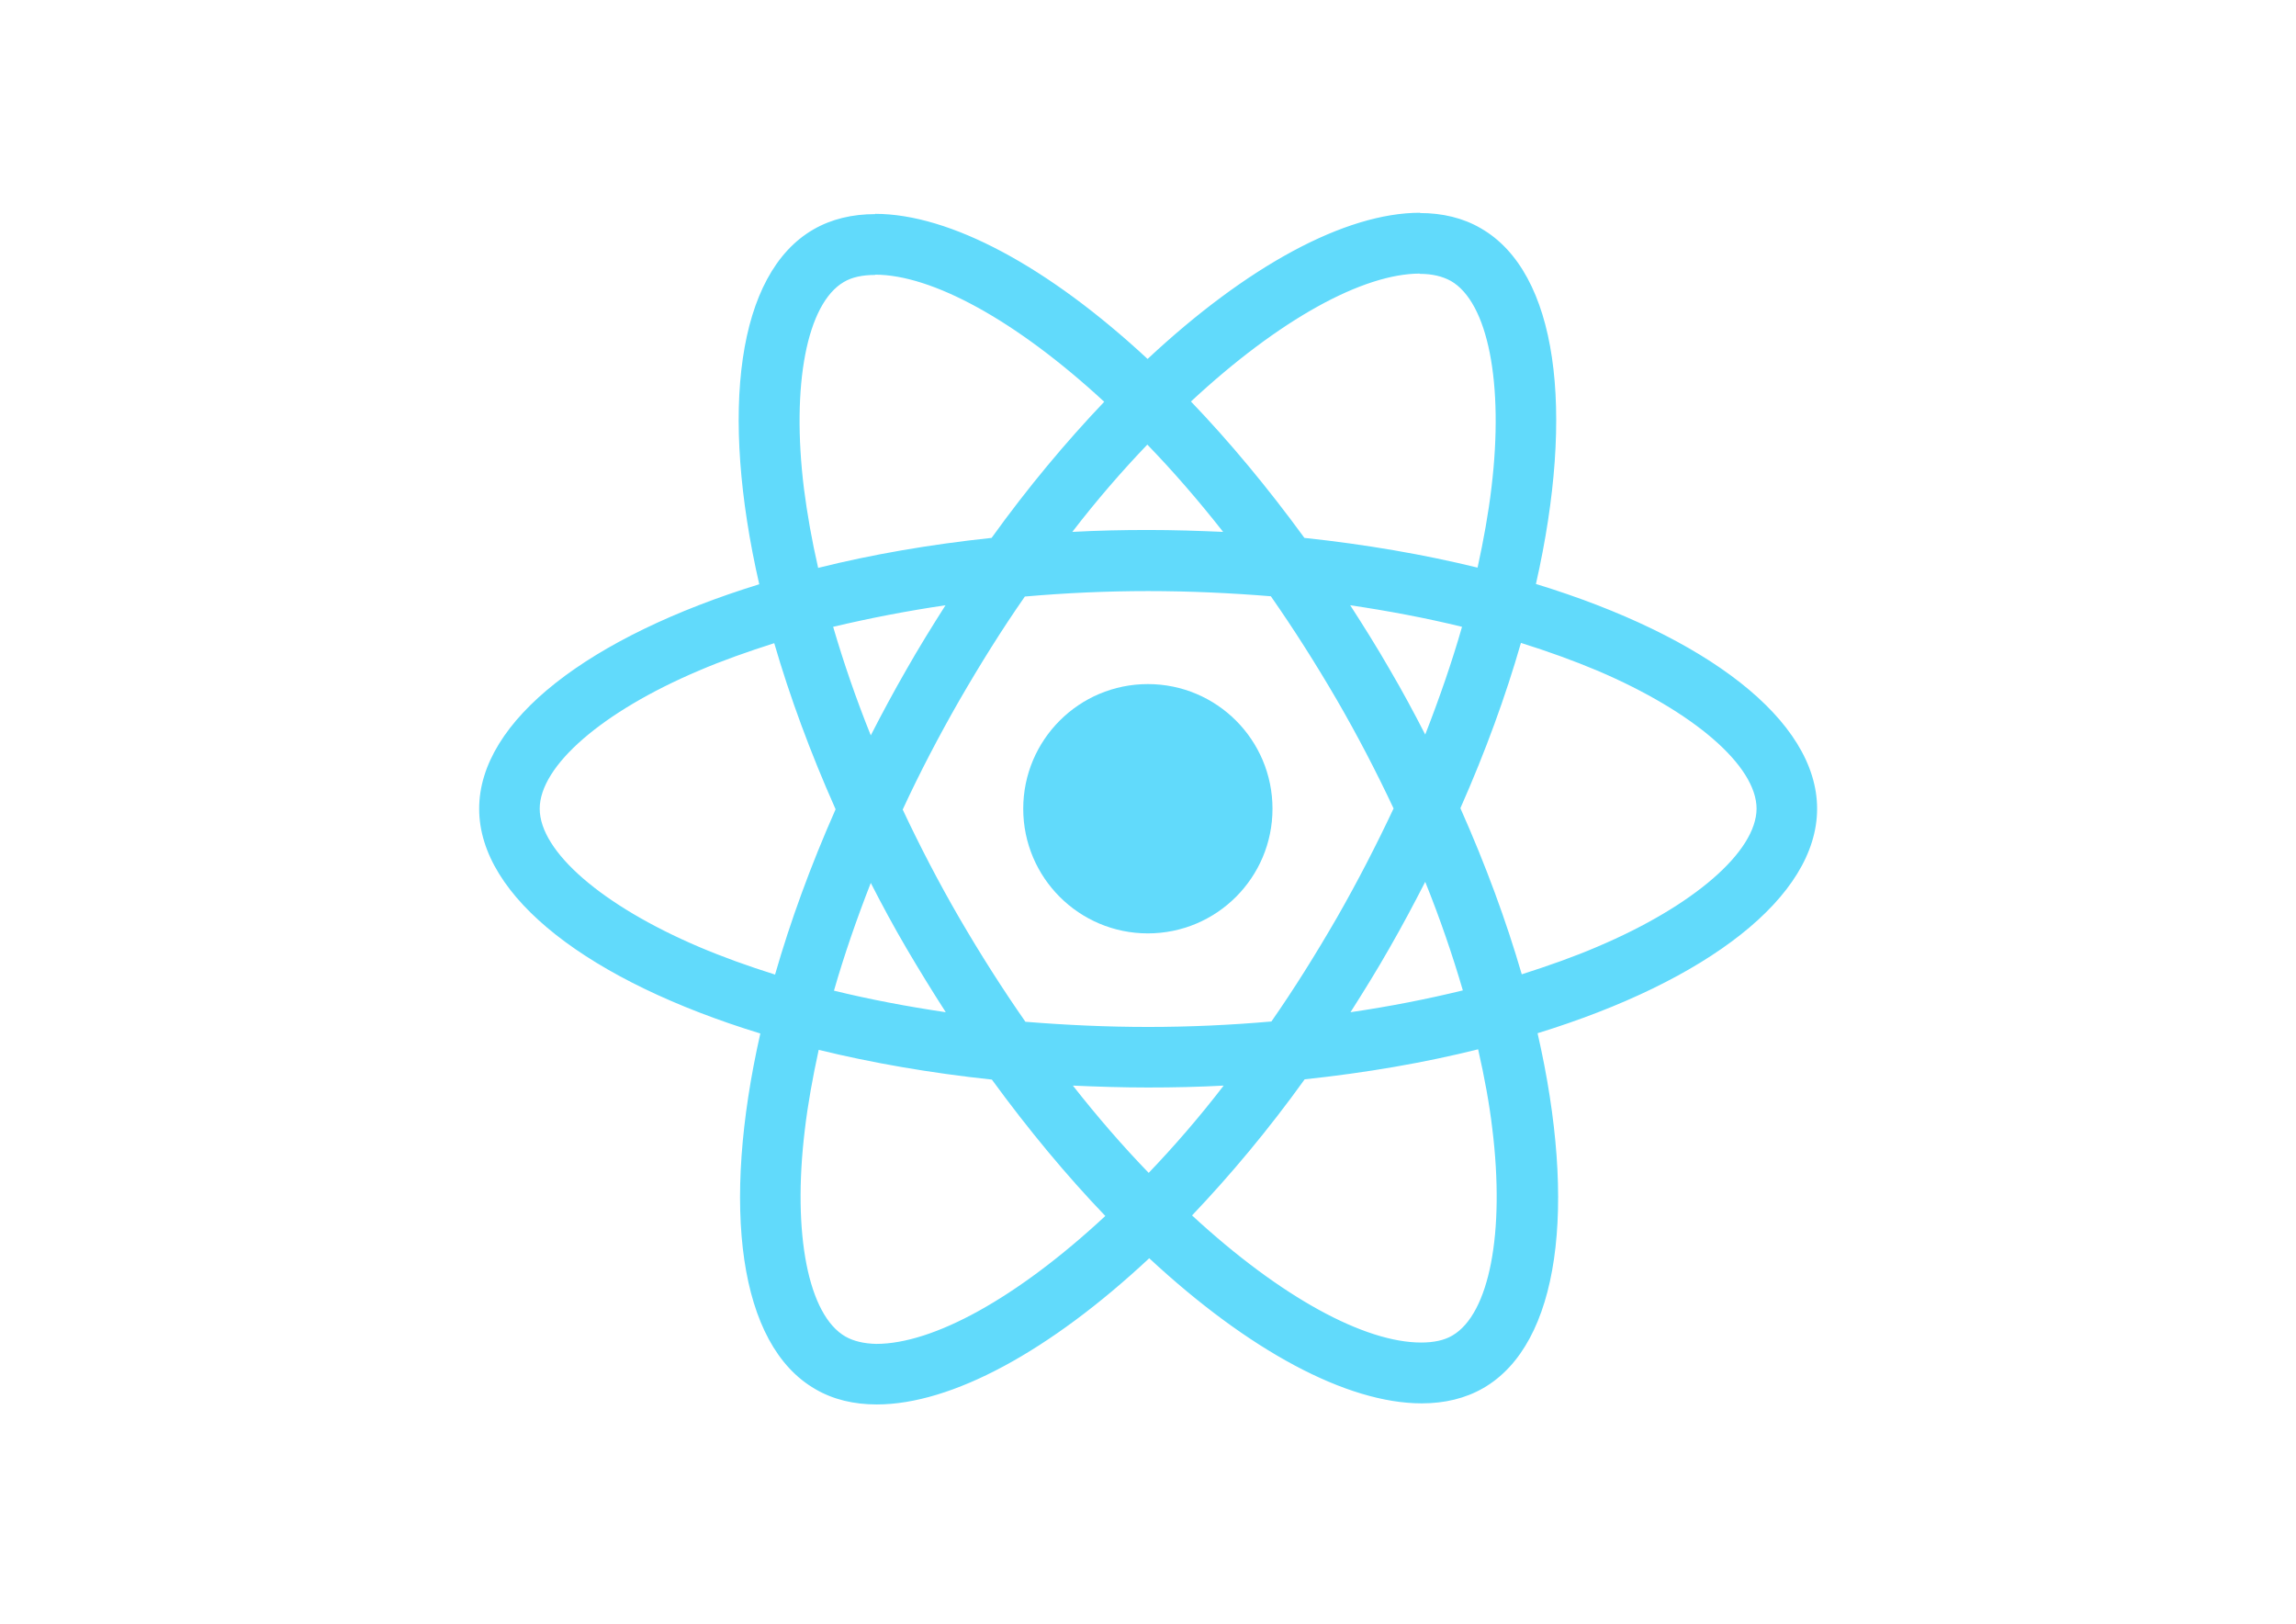
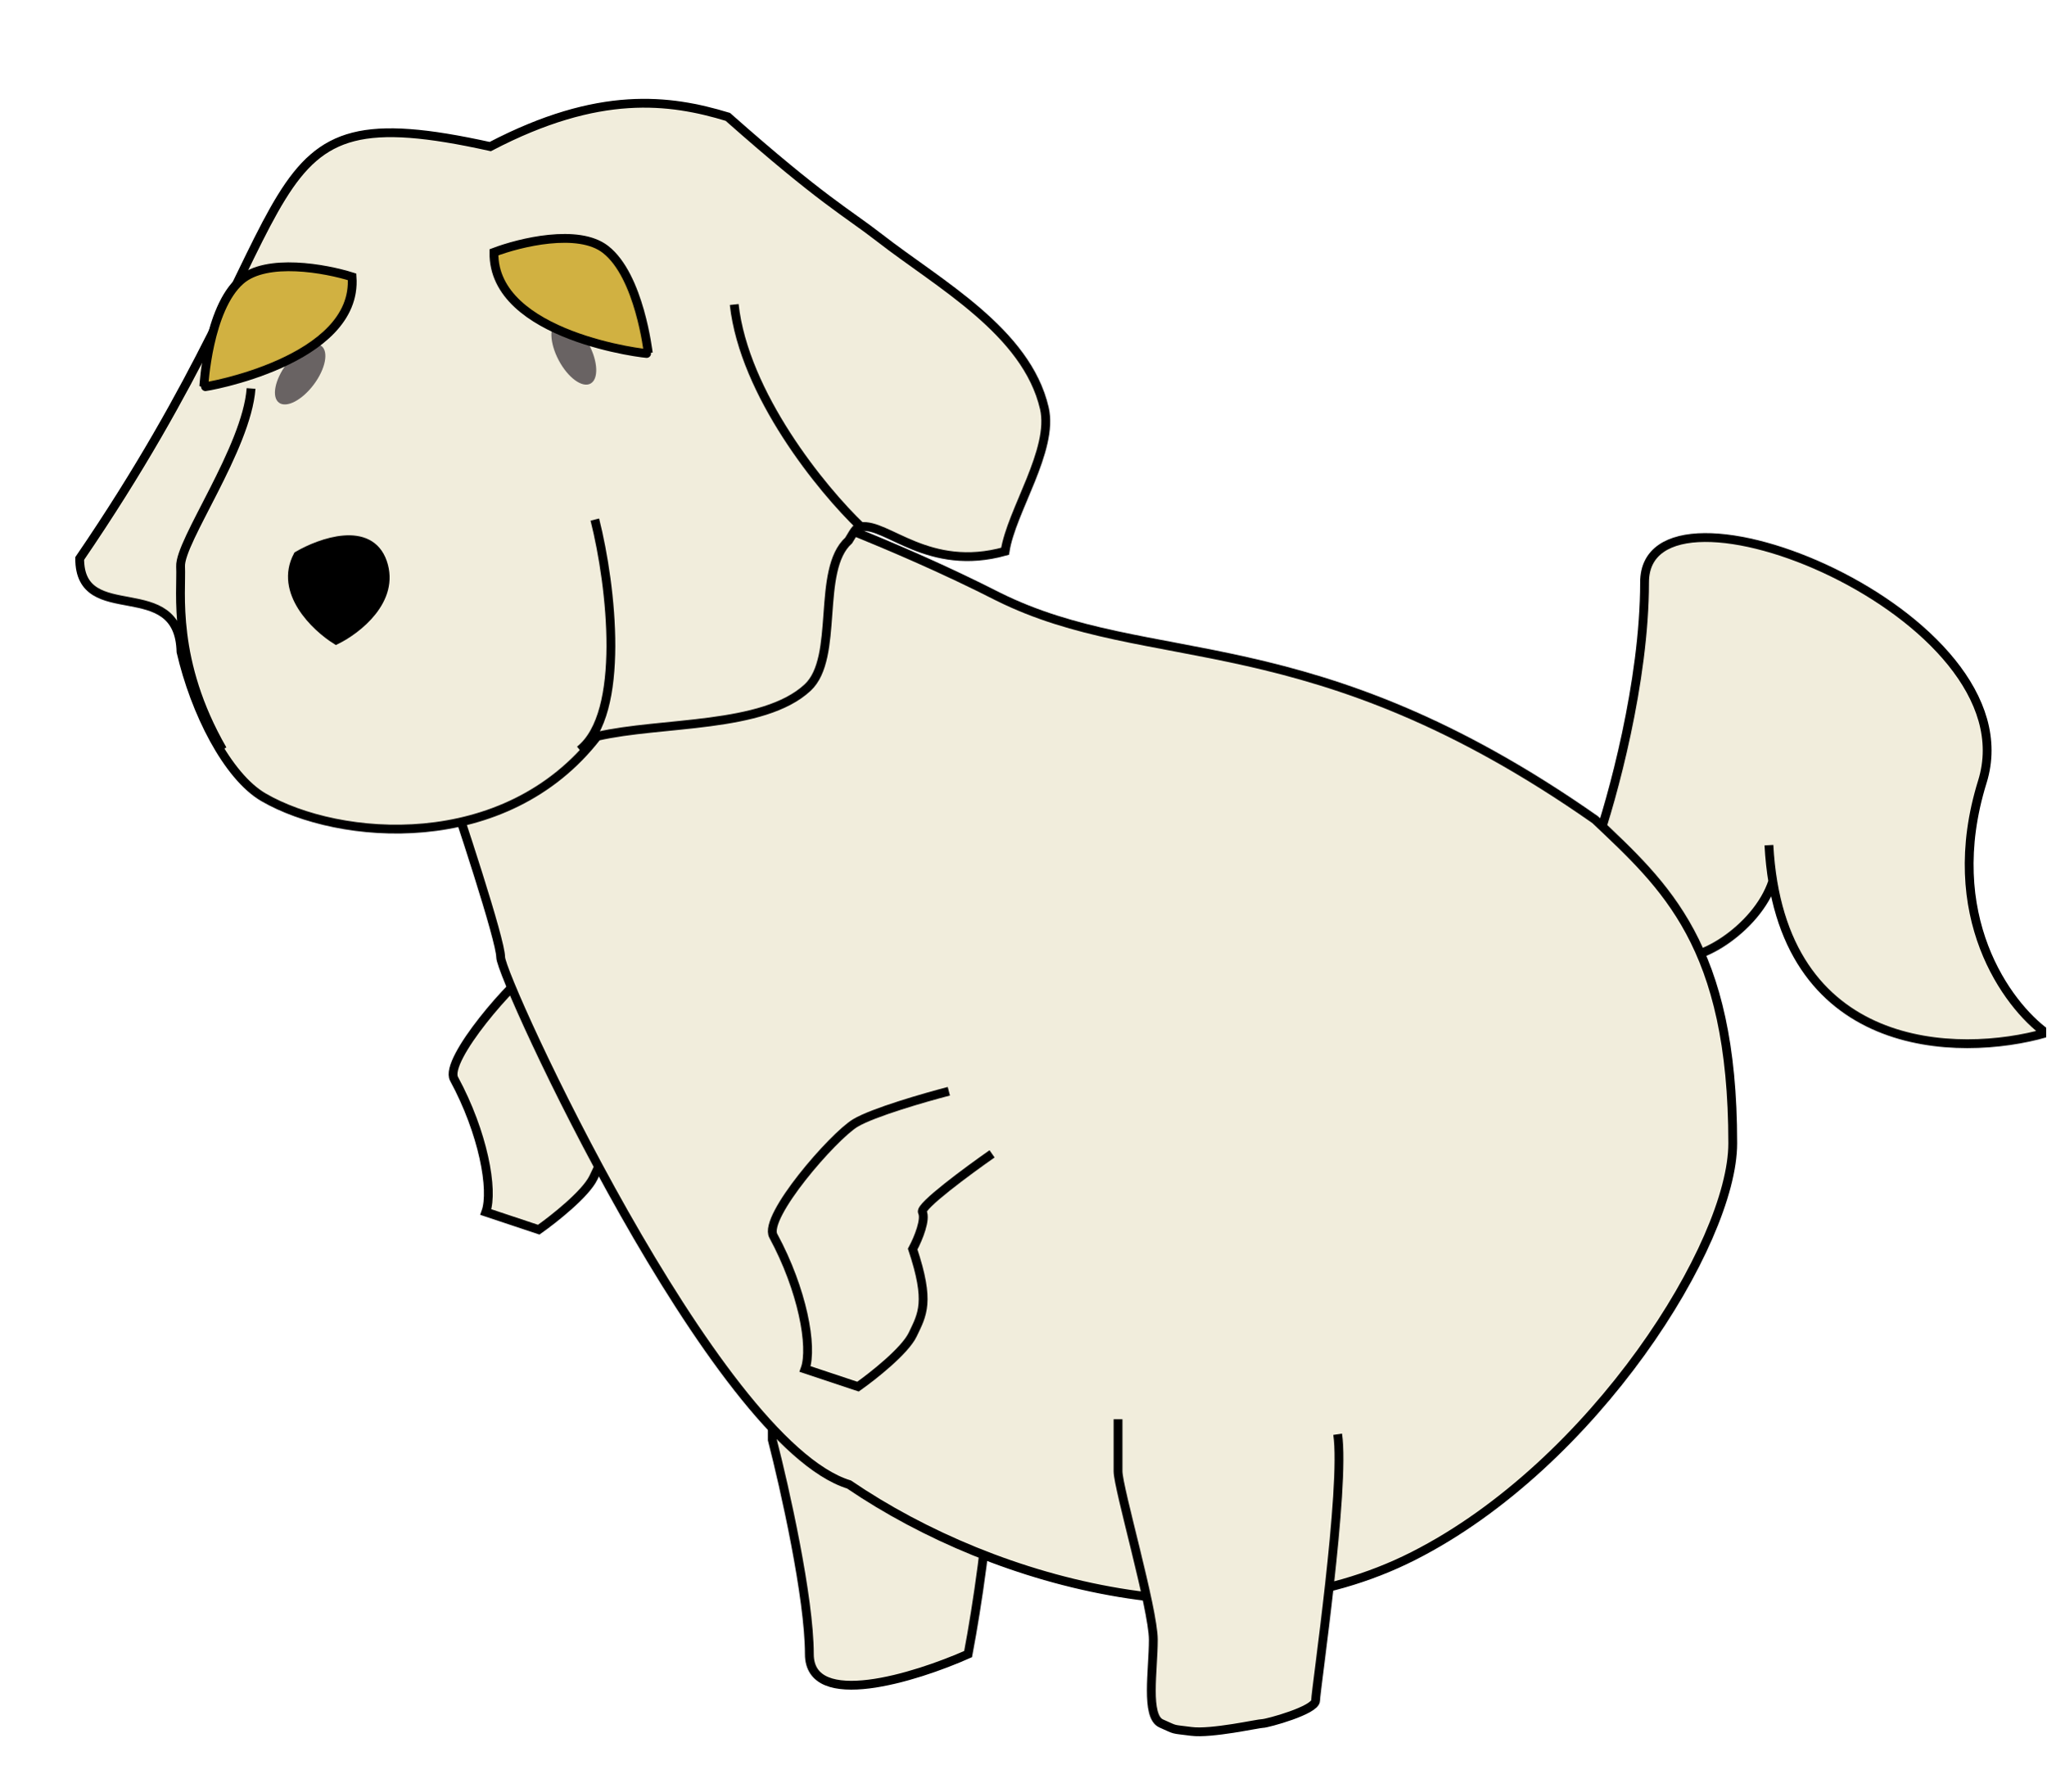
- <svg xmlns="http://www.w3.org/2000/svg" viewBox="0 0 841.9 595.3">
-   <g fill="#61DAFB">
-     <path d="M666.3 296.5c0-32.5-40.7-63.3-103.1-82.4 14.4-63.6 8-114.2-20.2-130.4-6.5-3.8-14.1-5.6-22.4-5.6v22.3c4.6 0 8.3.9 11.4 2.6 13.6 7.8 19.5 37.5 14.9 75.7-1.1 9.4-2.9 19.3-5.1 29.4-19.6-4.8-41-8.5-63.5-10.9-13.5-18.5-27.5-35.3-41.6-50 32.6-30.3 63.2-46.9 84-46.9V78c-27.5 0-63.5 19.6-99.9 53.6-36.4-33.8-72.4-53.2-99.9-53.2v22.3c20.7 0 51.4 16.5 84 46.6-14 14.7-28 31.4-41.3 49.9-22.6 2.4-44 6.1-63.6 11-2.3-10-4-19.7-5.2-29-4.7-38.2 1.1-67.9 14.6-75.8 3-1.8 6.9-2.6 11.5-2.6V78.5c-8.4 0-16 1.8-22.6 5.6-28.1 16.2-34.4 66.7-19.9 130.1-62.2 19.2-102.7 49.9-102.7 82.3 0 32.5 40.7 63.3 103.1 82.4-14.4 63.6-8 114.2 20.2 130.4 6.5 3.8 14.1 5.6 22.5 5.6 27.5 0 63.5-19.6 99.9-53.6 36.4 33.8 72.4 53.2 99.9 53.2 8.4 0 16-1.8 22.6-5.6 28.1-16.2 34.4-66.7 19.9-130.1 62-19.1 102.5-49.9 102.5-82.3zm-130.2-66.7c-3.7 12.9-8.3 26.2-13.5 39.5-4.1-8-8.4-16-13.1-24-4.6-8-9.5-15.8-14.4-23.4 14.2 2.1 27.9 4.7 41 7.9zm-45.8 106.5c-7.8 13.5-15.8 26.3-24.1 38.2-14.9 1.3-30 2-45.2 2-15.1 0-30.2-.7-45-1.9-8.3-11.9-16.4-24.6-24.2-38-7.6-13.1-14.5-26.4-20.8-39.8 6.2-13.4 13.2-26.8 20.7-39.9 7.8-13.5 15.8-26.3 24.1-38.2 14.9-1.3 30-2 45.2-2 15.1 0 30.2.7 45 1.9 8.3 11.9 16.4 24.6 24.2 38 7.6 13.1 14.5 26.4 20.8 39.8-6.3 13.4-13.2 26.8-20.7 39.9zm32.3-13c5.4 13.4 10 26.8 13.8 39.8-13.1 3.2-26.9 5.9-41.2 8 4.9-7.7 9.8-15.6 14.4-23.7 4.6-8 8.9-16.1 13-24.1zM421.2 430c-9.3-9.6-18.6-20.3-27.8-32 9 .4 18.2.7 27.5.7 9.4 0 18.7-.2 27.8-.7-9 11.7-18.3 22.4-27.5 32zm-74.4-58.9c-14.2-2.1-27.9-4.7-41-7.9 3.7-12.9 8.3-26.2 13.5-39.5 4.1 8 8.4 16 13.1 24 4.7 8 9.5 15.8 14.4 23.4zM420.7 163c9.3 9.6 18.6 20.3 27.8 32-9-.4-18.2-.7-27.5-.7-9.4 0-18.7.2-27.8.7 9-11.7 18.3-22.4 27.5-32zm-74 58.9c-4.9 7.7-9.8 15.6-14.4 23.7-4.6 8-8.9 16-13 24-5.4-13.4-10-26.8-13.8-39.8 13.1-3.1 26.9-5.8 41.2-7.9zm-90.5 125.2c-35.4-15.1-58.3-34.9-58.3-50.6 0-15.7 22.9-35.6 58.3-50.6 8.6-3.7 18-7 27.7-10.1 5.7 19.6 13.2 40 22.5 60.9-9.2 20.8-16.6 41.1-22.2 60.6-9.9-3.1-19.3-6.5-28-10.2zM310 490c-13.6-7.8-19.5-37.5-14.9-75.7 1.1-9.4 2.9-19.3 5.1-29.4 19.6 4.8 41 8.5 63.5 10.9 13.5 18.5 27.5 35.3 41.6 50-32.6 30.3-63.2 46.9-84 46.9-4.5-.1-8.3-1-11.3-2.7zm237.2-76.2c4.7 38.2-1.1 67.9-14.6 75.8-3 1.8-6.9 2.6-11.5 2.6-20.7 0-51.4-16.5-84-46.6 14-14.7 28-31.4 41.3-49.9 22.6-2.4 44-6.1 63.6-11 2.3 10.1 4.1 19.8 5.2 29.1zm38.5-66.7c-8.6 3.7-18 7-27.7 10.1-5.7-19.6-13.2-40-22.5-60.9 9.2-20.8 16.6-41.1 22.2-60.6 9.9 3.1 19.3 6.5 28.1 10.2 35.4 15.1 58.3 34.9 58.3 50.6-.1 15.7-23 35.6-58.4 50.6zM320.8 78.4z" />
-     <circle cx="420.9" cy="296.5" r="45.7" />
-     <path d="M520.5 78.1z" />
+ <svg xmlns="http://www.w3.org/2000/svg" width="1160" height="1016" viewBox="0 0 1160 1016" fill="none">
+   <g id="Frame 1" clip-path="url(#clip0_1_7)">
+     <rect width="1160" height="1016" fill="none" />
+     <g id="tail">
+       <path d="M932.327 330.25C932.327 386.65 913.994 453.083 904.827 479.25L948.827 541.25C959.724 548.417 995.97 527.35 1005.02 499.75C1021.34 598.571 1113.19 599.054 1159.83 585.75C1137.99 569.917 1100.23 519.25 1123.83 443.25C1153.33 348.25 932.327 259.75 932.327 330.25Z" fill="#F1EDDC" />
+       <path d="M1002.83 479.25C1009.23 598.45 1110.16 599.917 1159.83 585.75C1137.99 569.917 1100.23 519.25 1123.83 443.25C1153.33 348.25 932.327 259.75 932.327 330.25C932.327 386.65 913.994 453.083 904.827 479.25L948.827 541.25C959.724 548.417 995.97 527.35 1005.02 499.75" stroke="black" stroke-width="5" />
+     </g>
+     <path id="Lfoot" d="M458.827 937.965C458.827 905.965 444.827 843.632 437.827 816.465V726.465C437.827 681.465 517.327 734.465 548.827 752.965C574.027 767.765 559.327 882.465 548.827 937.965C518.827 951.299 458.827 969.965 458.827 937.965Z" fill="#F1EDDC" stroke="black" stroke-width="5" />
+     <g id="Lhand">
+       <path id="Vector 5" d="M257.406 612.333C257.406 612.333 263.406 574.333 305.906 546.833C338.24 534 405.406 511.633 415.406 524.833C427.906 541.333 349.406 587.333 341.906 598.333C343.906 603.933 338.74 616 335.906 621.333C343.506 637.733 339.073 659.5 335.906 668.333C328.775 675.242 319.861 692.842 305.906 697.333L275.406 687.833C275.406 670.333 276.406 634.333 257.406 612.333Z" fill="#F1EDDC" />
+       <path id="Vector 11" d="M356.906 529.803C343.406 533.303 313.906 541.803 303.906 547.803C291.406 555.303 251.574 601.022 257.406 611.803C273.906 642.303 279.906 674.803 275.406 687.303L305.406 697.303C313.906 691.303 332.006 677.003 336.406 667.803C341.906 656.303 346.406 649.303 336.406 619.303C339.906 612.803 343.906 602.303 341.906 598.303C340.306 595.103 367.573 574.97 381.406 565.303" stroke="black" stroke-width="5" />
+     </g>
+     <path id="body" d="M283.827 542.803C283.827 533.203 261.16 464.47 249.827 431.303L314.827 307.303L414.827 275.803C440.66 284.136 507.027 308.303 565.827 338.303C652.327 381.303 742.327 351.303 904.327 464.803C943.827 502.303 982.327 535.803 982.327 648.303C982.327 704.907 903.827 830.303 801.327 882.303C698.827 934.303 565.827 899.303 481.327 841.803C404.827 818.303 283.827 554.803 283.827 542.803Z" fill="#F1EDDC" stroke="black" stroke-width="5" />
+     <g id="Head">
+       <g id="Head_2">
+         <path d="M592.051 231.471C597.543 255.159 573.267 289.801 569.799 312.593C526.361 324.768 502.639 296.345 488.049 298.7C485.014 298.89 483.779 302.326 481.123 306.465C462.542 323.176 476.08 372.91 457.862 389.875C432.665 413.339 374.835 409.126 338.528 417.545C286.431 485.057 192.062 476.838 149.457 452.145C128.835 440.194 110.506 403.691 102.6 369.596C101.429 324.7 45.099 356.239 45.17 316.701C183.89 113.648 134.011 51.274 277.923 83.119C339.726 50.825 379.644 56.283 412.596 66.264C466.838 114.253 479.816 120.218 498.864 135.056C532.043 160.901 581.956 187.933 592.051 231.471Z" fill="#F1EDDC" />
+         <path d="M488.049 298.7C502.639 296.345 526.361 324.768 569.799 312.593C573.267 289.801 597.543 255.159 592.051 231.471C581.956 187.933 532.043 160.901 498.864 135.056C479.816 120.218 466.838 114.253 412.596 66.264C379.644 56.283 339.726 50.825 277.923 83.119C134.011 51.274 183.89 113.648 45.17 316.701C45.099 356.239 101.429 324.7 102.6 369.596C110.506 403.691 128.835 440.194 149.457 452.145C192.062 476.838 286.431 485.057 338.528 417.545C374.835 409.126 432.665 413.339 457.862 389.875C476.08 372.91 462.542 323.176 481.123 306.465C483.779 302.326 485.014 298.89 488.049 298.7ZM488.049 298.7C465.852 277.49 421.855 223.508 416.225 172.666M337.213 294.629C346.811 332.783 354.719 404.598 328.693 425.335M142.325 220.283C139.837 254.195 101.68 307.054 102.37 321.258C103.06 335.463 97.191 374.767 126.159 425.068" stroke="black" stroke-width="5" />
+       </g>
+       <ellipse id="Reye" cx="325.294" cy="199.803" rx="9.669" ry="20.082" transform="rotate(-27.995 325.294 199.803)" fill="#696363" />
+       <ellipse id="Reye_2" cx="9.669" cy="20.082" rx="9.669" ry="20.082" transform="matrix(-0.80131 -0.598249 -0.598249 0.80131 189.915 201.927)" fill="#696363" />
+       <g id="Brows">
+         <path id="RBrow" d="M343.243 141.411C327.761 129.365 294.642 137.502 280.017 143.076C279.194 190.97 367.661 200.962 367.55 200.475C367.438 199.987 362.595 156.469 343.243 141.411Z" fill="#D1B141" stroke="black" stroke-width="5" />
+         <path id="LBrow" d="M136.361 158.97C151.121 146.05 184.655 152.259 199.577 156.979C203.166 204.746 115.424 219.832 115.507 219.339C115.59 218.846 117.911 175.121 136.361 158.97Z" fill="#D1B141" stroke="black" stroke-width="5" />
+       </g>
+       <path id="snout" d="M216.893 318.918C209.55 297.62 181.782 307.471 168.816 315.059C157.931 335.61 178.773 355.524 190.554 362.913C202.393 357.122 224.235 340.216 216.893 318.918Z" fill="black" stroke="black" stroke-width="5" />
+     </g>
+     <g id="Rhand">
+       <path id="Vector 5_2" d="M438.406 701.333C438.406 701.333 444.406 663.333 486.906 635.833C519.24 623 586.406 600.633 596.406 613.833C608.906 630.333 530.406 676.333 522.906 687.333C524.906 692.933 519.74 705 516.906 710.333C524.506 726.733 520.073 748.5 516.906 757.333C509.775 764.242 500.861 781.842 486.906 786.333L456.406 776.833C456.406 759.333 457.406 723.333 438.406 701.333Z" fill="#F1EDDC" />
+       <path id="Vector 11_2" d="M537.906 618.803C524.406 622.303 494.906 630.803 484.906 636.803C472.406 644.303 432.574 690.022 438.406 700.803C454.906 731.303 460.906 763.803 456.406 776.303L486.406 786.303C494.906 780.303 513.006 766.003 517.406 756.803C522.906 745.303 527.406 738.303 517.406 708.303C520.906 701.803 524.906 691.303 522.906 687.303C521.306 684.103 548.573 663.97 562.406 654.303" stroke="black" stroke-width="5" />
+     </g>
+     <g id="Rfoot">
+       <path id="Vector 8" d="M655.327 964.965C655.327 932.965 641.327 870.632 634.327 843.465V753.465C634.327 708.465 713.827 761.465 745.327 779.965C770.527 794.765 755.827 909.465 745.327 964.965C715.327 978.299 655.327 996.965 655.327 964.965Z" fill="#F1EDDC" />
+       <path id="Vector 12" d="M633.827 804.803C633.827 811.47 633.827 826.703 633.827 834.303C633.827 843.803 653.827 912.303 653.827 929.803C653.827 947.303 649.327 973.303 658.327 977.303C667.327 981.303 663.827 980.303 675.327 981.803C686.827 983.303 713.327 977.303 715.827 977.303C718.327 977.303 745.827 969.803 745.827 964.303C745.827 958.803 762.827 843.303 758.327 813.303" stroke="black" stroke-width="5" />
+     </g>
  </g>
+   <defs>
+     <clipPath id="clip0_1_7">
+       <rect width="1160" height="1016" fill="black" />
+     </clipPath>
+   </defs>
</svg>
